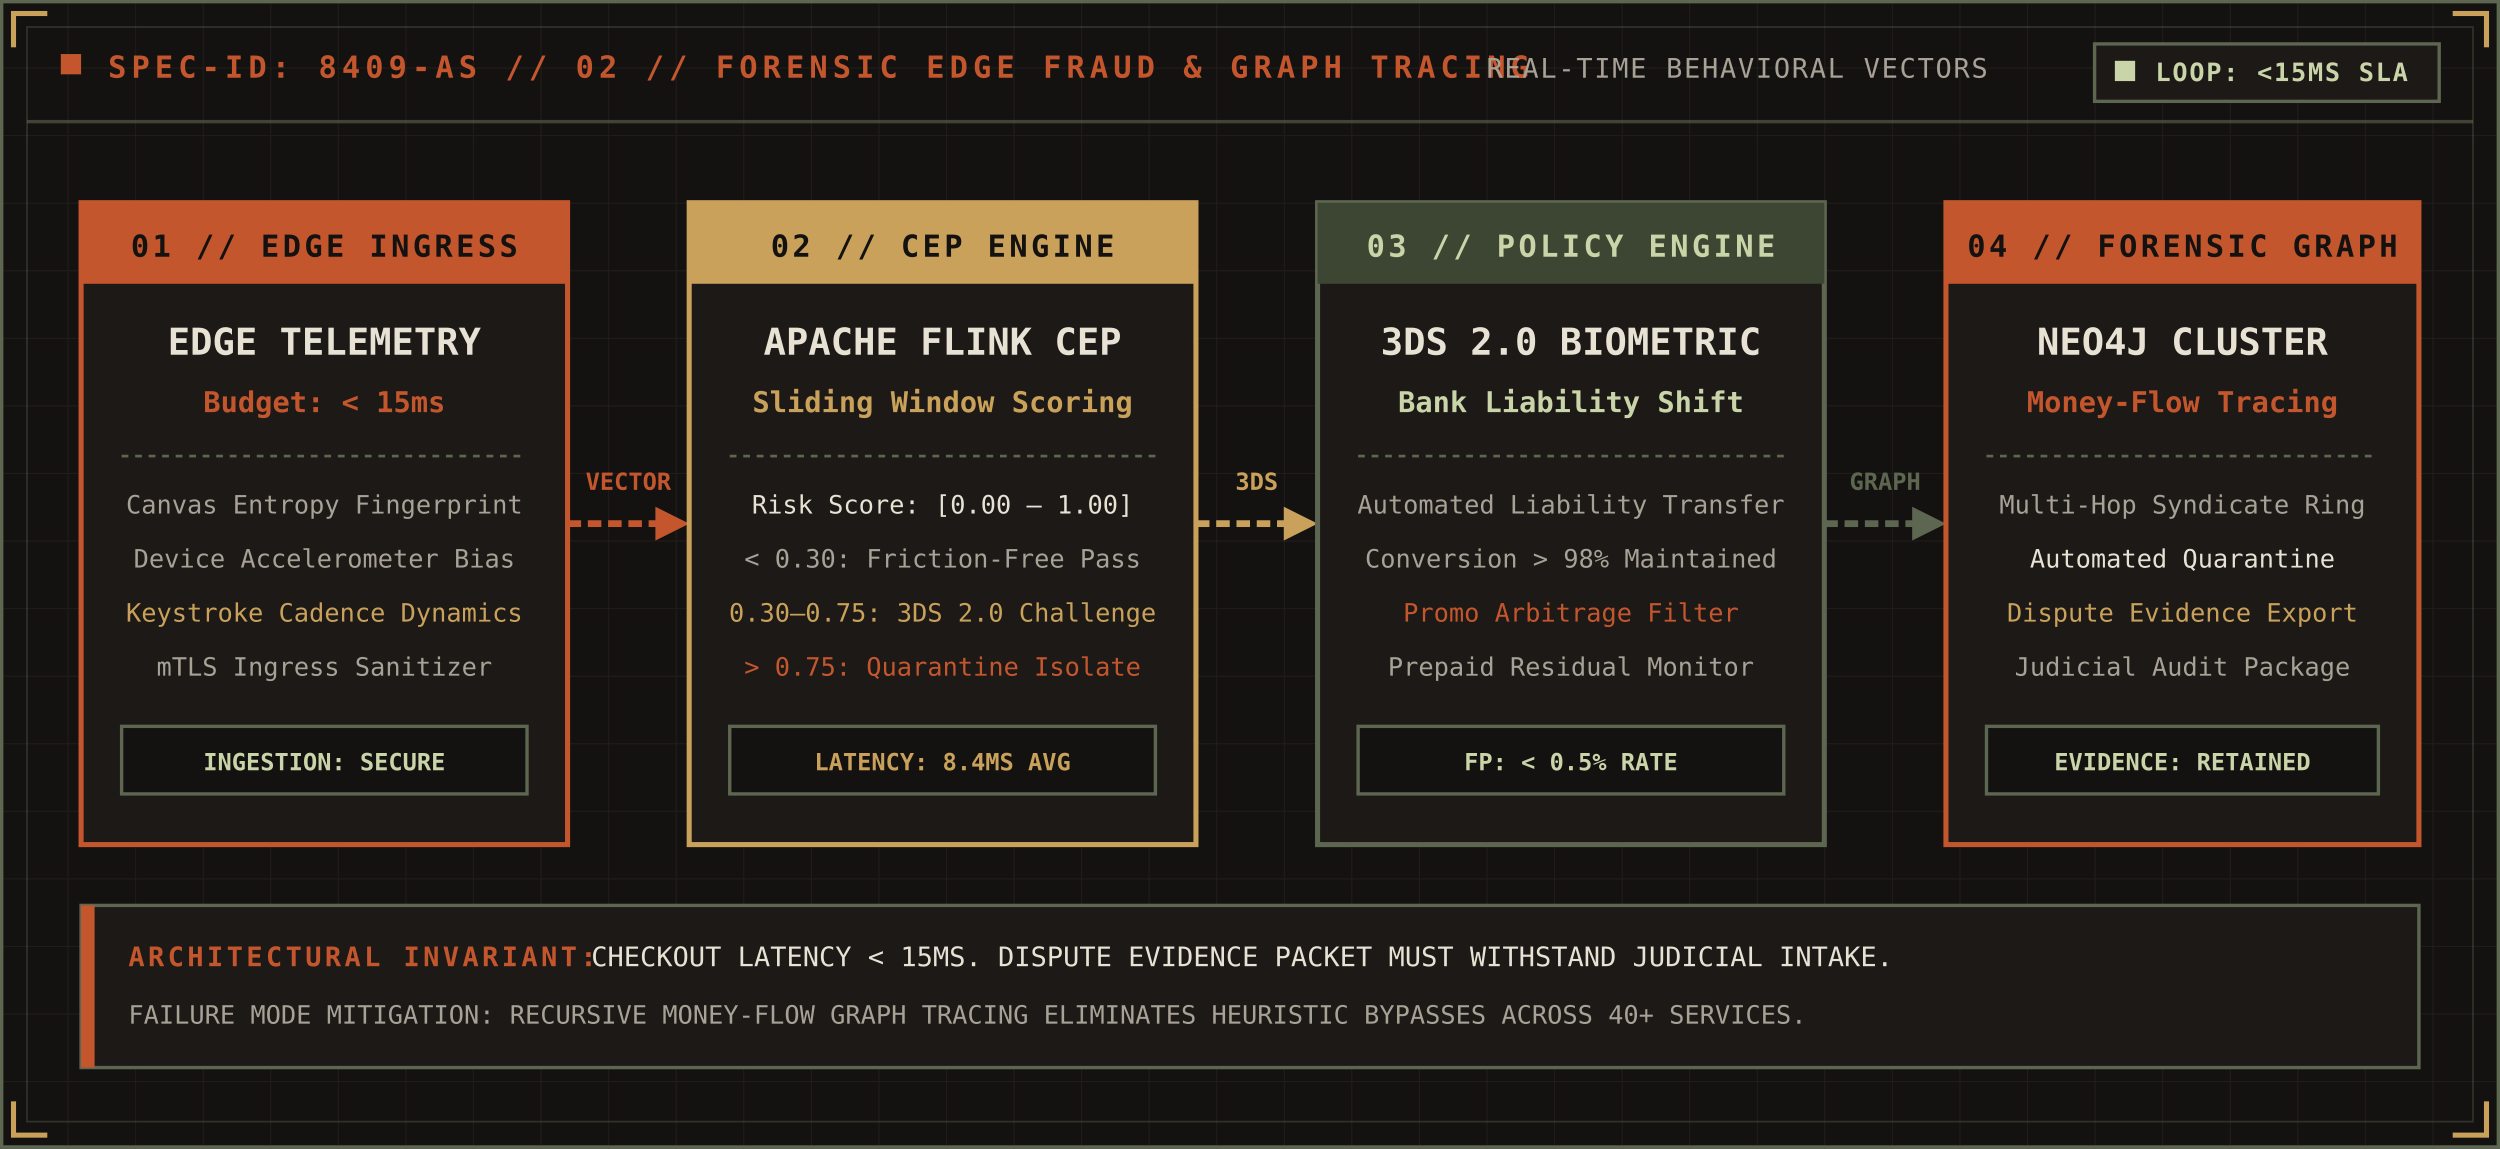
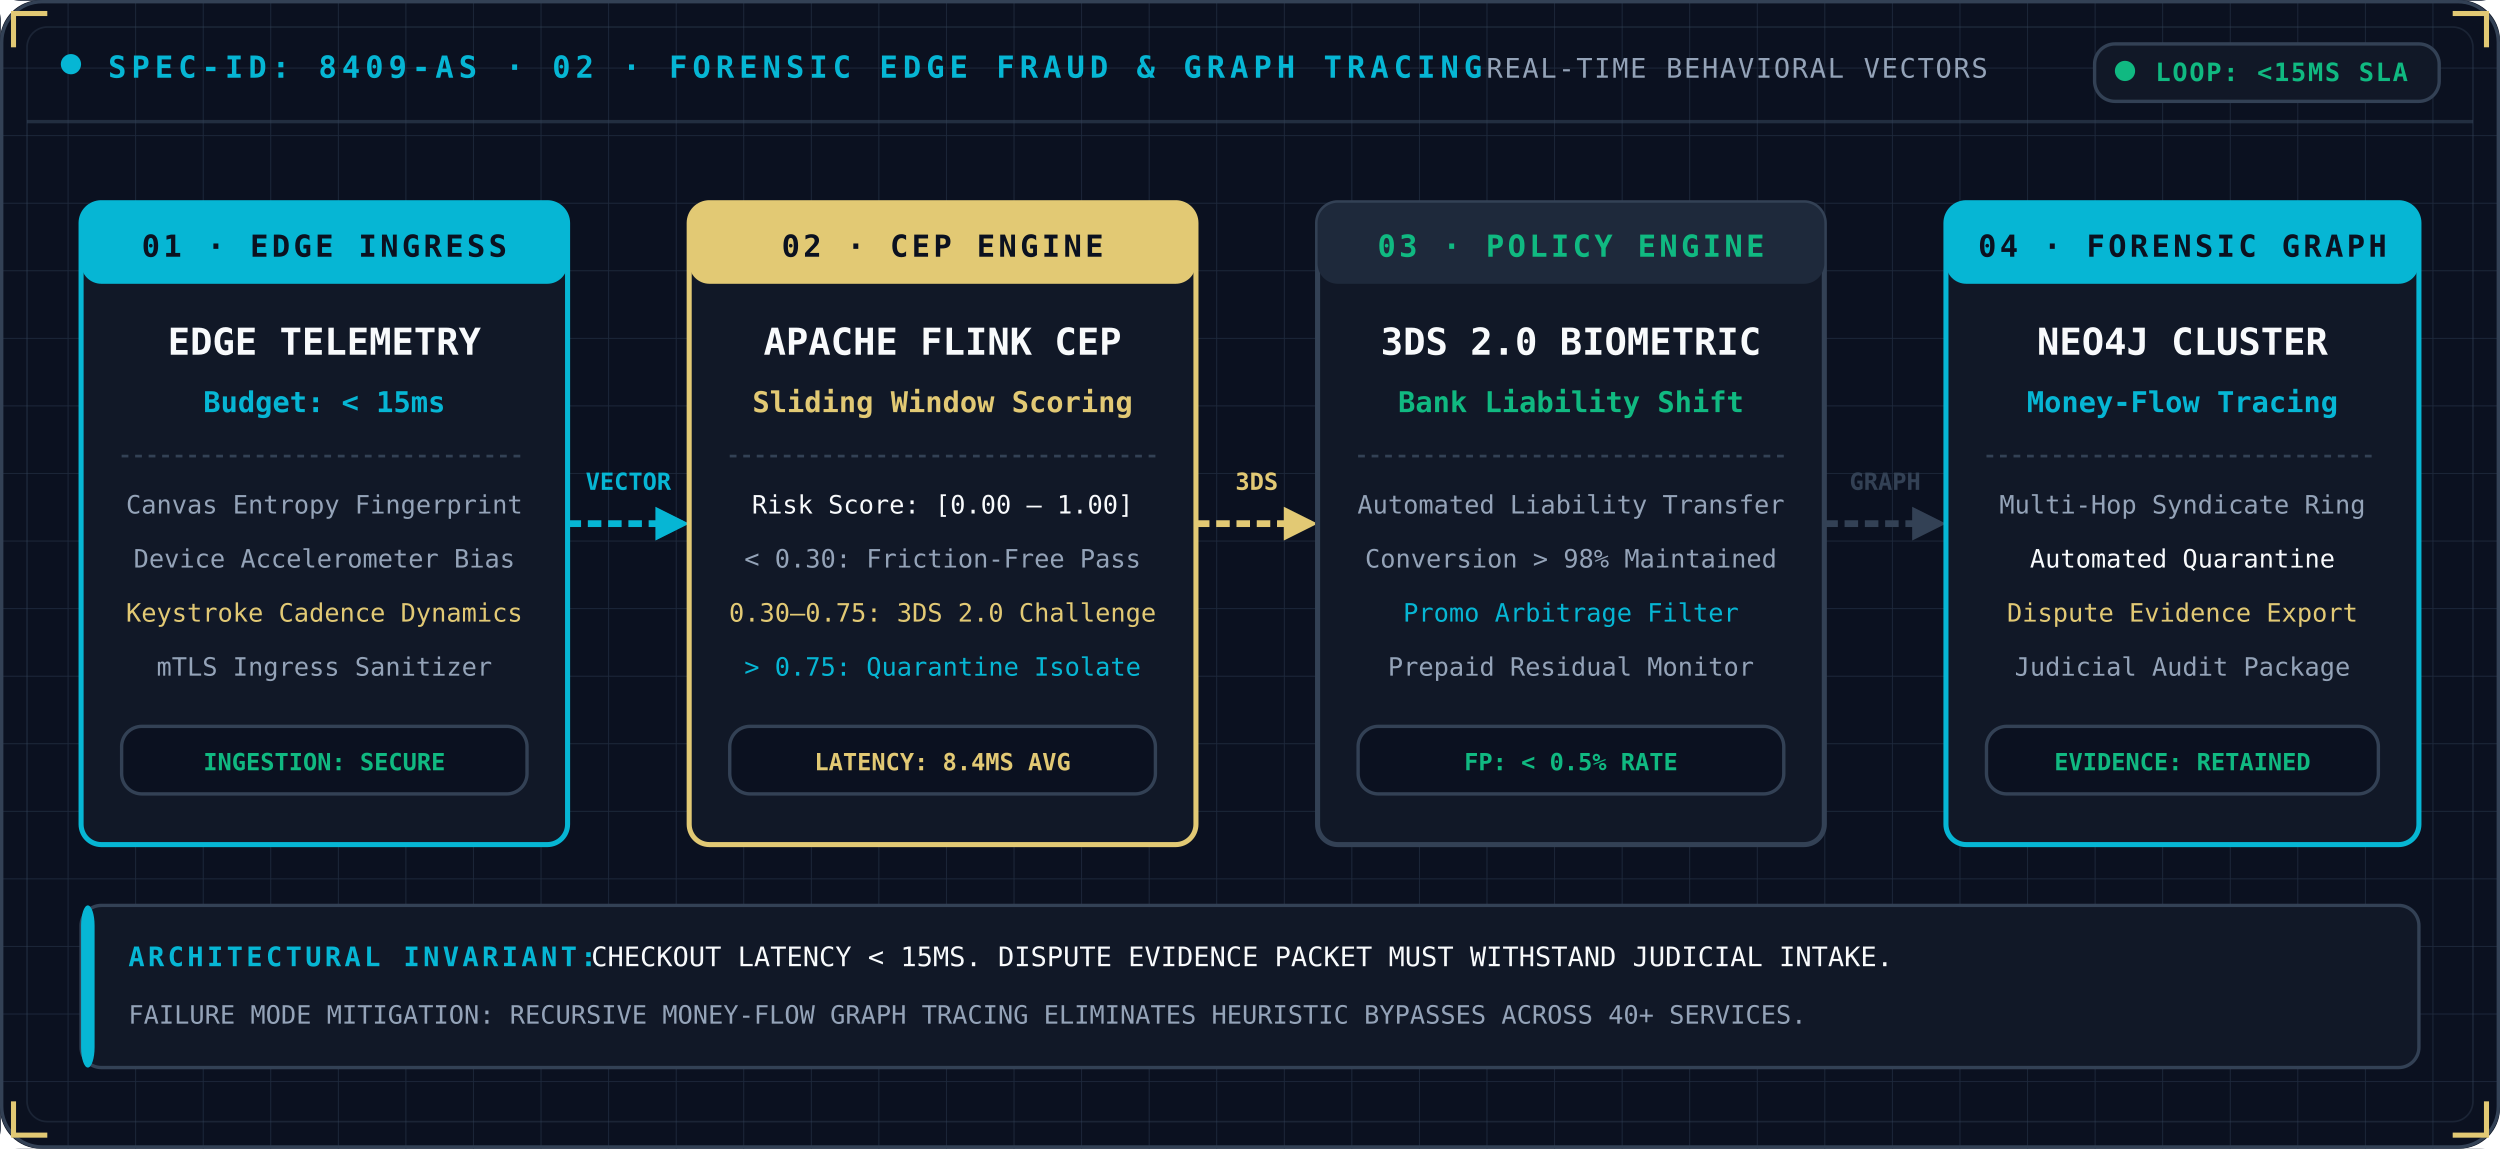
<svg xmlns="http://www.w3.org/2000/svg" viewBox="0 0 740 340" width="100%" height="100%" fill="none">
  <defs>
    <pattern id="grid-p2" width="20" height="20" patternUnits="userSpaceOnUse">
-       <path d="M 20 0 L 0 0 0 20" fill="none" stroke="#221e1a" stroke-width="0.5" />
+       <path d="M 20 0 L 0 0 0 20" fill="none" stroke="#1e293b" stroke-width="0.5" />
    </pattern>
    <style>
      text {
        font-family: 'IBM Plex Mono', monospace;
        user-select: none;
      }
    </style>
  </defs>
-   <rect width="740" height="340" fill="#141210" rx="0" />
-   <rect width="740" height="340" fill="url(#grid-p2)" rx="0" />
-   <rect x="0.5" y="0.5" width="739" height="339" stroke="#5c6650" stroke-width="1" rx="0" />
-   <rect x="8" y="8" width="724" height="324" stroke="#5c6650" stroke-width="0.5" stroke-opacity="0.4" rx="0" />
-   <path d="M 4 14 L 4 4 L 14 4" stroke="#c9a15a" stroke-width="1.5" fill="none" />
-   <path d="M 726 4 L 736 4 L 736 14" stroke="#c9a15a" stroke-width="1.5" fill="none" />
-   <path d="M 4 326 L 4 336 L 14 336" stroke="#c9a15a" stroke-width="1.5" fill="none" />
-   <path d="M 726 336 L 736 336 L 736 326" stroke="#c9a15a" stroke-width="1.5" fill="none" />
-   <line x1="8" y1="36" x2="732" y2="36" stroke="#5c6650" stroke-width="1" stroke-opacity="0.6" />
-   <rect x="18" y="16" width="6" height="6" fill="#c4562e" rx="0" />
-   <text x="32" y="23" fill="#c4562e" font-size="9" font-weight="700" letter-spacing="1.5">SPEC-ID: 8409-AS // 02 // FORENSIC EDGE FRAUD &amp; GRAPH TRACING</text>
-   <text x="440" y="23" fill="#a8a196" font-size="8" letter-spacing="0.5">REAL-TIME BEHAVIORAL VECTORS</text>
-   <rect x="620" y="13" width="102" height="17" fill="#1c1916" stroke="#5c6650" stroke-width="1" rx="0" />
-   <rect x="626" y="18" width="6" height="6" fill="#c9d4a8" rx="0" />
-   <text x="638" y="24" fill="#c9d4a8" font-size="7.5" font-weight="700" letter-spacing="0.5">LOOP: &lt;15MS SLA</text>
+   <rect width="740" height="340" fill="#0b1120" rx="12" />
+   <rect width="740" height="340" fill="url(#grid-p2)" rx="6" />
+   <rect x="0.5" y="0.5" width="739" height="339" stroke="#334155" stroke-width="1" rx="12" />
+   <rect x="8" y="8" width="724" height="324" stroke="#334155" stroke-width="0.5" stroke-opacity="0.4" rx="6" />
+   <path d="M 4 14 L 4 4 L 14 4" stroke="#e2c974" stroke-width="1.5" fill="none" />
+   <path d="M 726 4 L 736 4 L 736 14" stroke="#e2c974" stroke-width="1.5" fill="none" />
+   <path d="M 4 326 L 4 336 L 14 336" stroke="#e2c974" stroke-width="1.5" fill="none" />
+   <path d="M 726 336 L 736 336 L 736 326" stroke="#e2c974" stroke-width="1.5" fill="none" />
+   <line x1="8" y1="36" x2="732" y2="36" stroke="#334155" stroke-width="1" stroke-opacity="0.6" />
+   <rect x="18" y="16" width="6" height="6" fill="#06b6d4" rx="6" />
+   <text x="32" y="23" fill="#06b6d4" font-size="9" font-weight="700" letter-spacing="1.5">SPEC-ID: 8409-AS · 02 · FORENSIC EDGE FRAUD &amp; GRAPH TRACING</text>
+   <text x="440" y="23" fill="#94a3b8" font-size="8" letter-spacing="0.5">REAL-TIME BEHAVIORAL VECTORS</text>
+   <rect x="620" y="13" width="102" height="17" fill="#111827" stroke="#334155" stroke-width="1" rx="6" />
+   <rect x="626" y="18" width="6" height="6" fill="#10b981" rx="6" />
+   <text x="638" y="24" fill="#10b981" font-size="7.5" font-weight="700" letter-spacing="0.5">LOOP: &lt;15MS SLA</text>
  <g id="mod-telemetry">
-     <rect x="24" y="60" width="144" height="190" fill="#1c1916" stroke="#c4562e" stroke-width="1.5" rx="0" />
-     <rect x="24" y="60" width="144" height="24" fill="#c4562e" rx="0" />
-     <text x="96" y="76" fill="#141210" font-size="9" font-weight="700" text-anchor="middle" letter-spacing="1">01 // EDGE INGRESS</text>
-     <text x="96" y="105" fill="#e8e2d5" font-size="11" font-weight="700" text-anchor="middle">EDGE TELEMETRY</text>
-     <text x="96" y="122" fill="#c4562e" font-size="8.5" font-weight="700" text-anchor="middle">Budget: &lt; 15ms</text>
-     <line x1="36" y1="135" x2="156" y2="135" stroke="#5c6650" stroke-width="0.8" stroke-dasharray="2 2" />
-     <text x="96" y="152" fill="#a8a196" font-size="7.5" text-anchor="middle">Canvas Entropy Fingerprint</text>
-     <text x="96" y="168" fill="#a8a196" font-size="7.5" text-anchor="middle">Device Accelerometer Bias</text>
-     <text x="96" y="184" fill="#c9a15a" font-size="7.5" text-anchor="middle">Keystroke Cadence Dynamics</text>
-     <text x="96" y="200" fill="#a8a196" font-size="7.5" text-anchor="middle">mTLS Ingress Sanitizer</text>
-     <rect x="36" y="215" width="120" height="20" fill="#141210" stroke="#5c6650" stroke-width="1" rx="0" />
-     <text x="96" y="228" fill="#c9d4a8" font-size="7" font-weight="700" text-anchor="middle">INGESTION: SECURE</text>
+     <rect x="24" y="60" width="144" height="190" fill="#111827" stroke="#06b6d4" stroke-width="1.5" rx="6" />
+     <rect x="24" y="60" width="144" height="24" fill="#06b6d4" rx="6" />
+     <text x="96" y="76" fill="#0b1120" font-size="9" font-weight="700" text-anchor="middle" letter-spacing="1">01 · EDGE INGRESS</text>
+     <text x="96" y="105" fill="#f8fafc" font-size="11" font-weight="700" text-anchor="middle">EDGE TELEMETRY</text>
+     <text x="96" y="122" fill="#06b6d4" font-size="8.5" font-weight="700" text-anchor="middle">Budget: &lt; 15ms</text>
+     <line x1="36" y1="135" x2="156" y2="135" stroke="#334155" stroke-width="0.8" stroke-dasharray="2 2" />
+     <text x="96" y="152" fill="#94a3b8" font-size="7.5" text-anchor="middle">Canvas Entropy Fingerprint</text>
+     <text x="96" y="168" fill="#94a3b8" font-size="7.5" text-anchor="middle">Device Accelerometer Bias</text>
+     <text x="96" y="184" fill="#e2c974" font-size="7.5" text-anchor="middle">Keystroke Cadence Dynamics</text>
+     <text x="96" y="200" fill="#94a3b8" font-size="7.5" text-anchor="middle">mTLS Ingress Sanitizer</text>
+     <rect x="36" y="215" width="120" height="20" fill="#0b1120" stroke="#334155" stroke-width="1" rx="6" />
+     <text x="96" y="228" fill="#10b981" font-size="7" font-weight="700" text-anchor="middle">INGESTION: SECURE</text>
  </g>
-   <path d="M 168 155 L 202 155" stroke="#c4562e" stroke-width="2" stroke-dasharray="4 2" />
-   <polygon points="204,155 194,150 194,160" fill="#c4562e" />
-   <text x="186" y="145" fill="#c4562e" font-size="7" font-weight="700" text-anchor="middle">VECTOR</text>
+   <path d="M 168 155 L 202 155" stroke="#06b6d4" stroke-width="2" stroke-dasharray="4 2" />
+   <polygon points="204,155 194,150 194,160" fill="#06b6d4" />
+   <text x="186" y="145" fill="#06b6d4" font-size="7" font-weight="700" text-anchor="middle">VECTOR</text>
  <g id="mod-scoring">
-     <rect x="204" y="60" width="150" height="190" fill="#1c1916" stroke="#c9a15a" stroke-width="1.5" rx="0" />
-     <rect x="204" y="60" width="150" height="24" fill="#c9a15a" rx="0" />
-     <text x="279" y="76" fill="#141210" font-size="9" font-weight="700" text-anchor="middle" letter-spacing="1">02 // CEP ENGINE</text>
-     <text x="279" y="105" fill="#e8e2d5" font-size="11" font-weight="700" text-anchor="middle">APACHE FLINK CEP</text>
-     <text x="279" y="122" fill="#c9a15a" font-size="8.5" font-weight="700" text-anchor="middle">Sliding Window Scoring</text>
-     <line x1="216" y1="135" x2="342" y2="135" stroke="#5c6650" stroke-width="0.8" stroke-dasharray="2 2" />
-     <text x="279" y="152" fill="#e8e2d5" font-size="7.5" text-anchor="middle">Risk Score: [0.00 – 1.00]</text>
-     <text x="279" y="168" fill="#a8a196" font-size="7.5" text-anchor="middle">&lt; 0.30: Friction-Free Pass</text>
-     <text x="279" y="184" fill="#c9a15a" font-size="7.5" text-anchor="middle">0.30–0.75: 3DS 2.0 Challenge</text>
-     <text x="279" y="200" fill="#c4562e" font-size="7.5" text-anchor="middle">&gt; 0.75: Quarantine Isolate</text>
-     <rect x="216" y="215" width="126" height="20" fill="#141210" stroke="#5c6650" stroke-width="1" rx="0" />
-     <text x="279" y="228" fill="#c9a15a" font-size="7" font-weight="700" text-anchor="middle">LATENCY: 8.4MS AVG</text>
+     <rect x="204" y="60" width="150" height="190" fill="#111827" stroke="#e2c974" stroke-width="1.5" rx="6" />
+     <rect x="204" y="60" width="150" height="24" fill="#e2c974" rx="6" />
+     <text x="279" y="76" fill="#0b1120" font-size="9" font-weight="700" text-anchor="middle" letter-spacing="1">02 · CEP ENGINE</text>
+     <text x="279" y="105" fill="#f8fafc" font-size="11" font-weight="700" text-anchor="middle">APACHE FLINK CEP</text>
+     <text x="279" y="122" fill="#e2c974" font-size="8.5" font-weight="700" text-anchor="middle">Sliding Window Scoring</text>
+     <line x1="216" y1="135" x2="342" y2="135" stroke="#334155" stroke-width="0.8" stroke-dasharray="2 2" />
+     <text x="279" y="152" fill="#f8fafc" font-size="7.5" text-anchor="middle">Risk Score: [0.00 – 1.00]</text>
+     <text x="279" y="168" fill="#94a3b8" font-size="7.5" text-anchor="middle">&lt; 0.30: Friction-Free Pass</text>
+     <text x="279" y="184" fill="#e2c974" font-size="7.5" text-anchor="middle">0.30–0.75: 3DS 2.0 Challenge</text>
+     <text x="279" y="200" fill="#06b6d4" font-size="7.5" text-anchor="middle">&gt; 0.75: Quarantine Isolate</text>
+     <rect x="216" y="215" width="126" height="20" fill="#0b1120" stroke="#334155" stroke-width="1" rx="6" />
+     <text x="279" y="228" fill="#e2c974" font-size="7" font-weight="700" text-anchor="middle">LATENCY: 8.4MS AVG</text>
  </g>
-   <path d="M 354 155 L 388 155" stroke="#c9a15a" stroke-width="2" stroke-dasharray="4 2" />
-   <polygon points="390,155 380,150 380,160" fill="#c9a15a" />
-   <text x="372" y="145" fill="#c9a15a" font-size="7" font-weight="700" text-anchor="middle">3DS</text>
+   <path d="M 354 155 L 388 155" stroke="#e2c974" stroke-width="2" stroke-dasharray="4 2" />
+   <polygon points="390,155 380,150 380,160" fill="#e2c974" />
+   <text x="372" y="145" fill="#e2c974" font-size="7" font-weight="700" text-anchor="middle">3DS</text>
  <g id="mod-policy">
-     <rect x="390" y="60" width="150" height="190" fill="#1c1916" stroke="#5c6650" stroke-width="1.5" rx="0" />
-     <rect x="390" y="60" width="150" height="24" fill="#3d4632" rx="0" />
-     <text x="465" y="76" fill="#c9d4a8" font-size="9" font-weight="700" text-anchor="middle" letter-spacing="1">03 // POLICY ENGINE</text>
-     <text x="465" y="105" fill="#e8e2d5" font-size="11" font-weight="700" text-anchor="middle">3DS 2.0 BIOMETRIC</text>
-     <text x="465" y="122" fill="#c9d4a8" font-size="8.5" font-weight="700" text-anchor="middle">Bank Liability Shift</text>
-     <line x1="402" y1="135" x2="528" y2="135" stroke="#5c6650" stroke-width="0.8" stroke-dasharray="2 2" />
-     <text x="465" y="152" fill="#a8a196" font-size="7.5" text-anchor="middle">Automated Liability Transfer</text>
-     <text x="465" y="168" fill="#a8a196" font-size="7.5" text-anchor="middle">Conversion &gt; 98% Maintained</text>
-     <text x="465" y="184" fill="#c4562e" font-size="7.5" text-anchor="middle">Promo Arbitrage Filter</text>
-     <text x="465" y="200" fill="#a8a196" font-size="7.5" text-anchor="middle">Prepaid Residual Monitor</text>
-     <rect x="402" y="215" width="126" height="20" fill="#141210" stroke="#5c6650" stroke-width="1" rx="0" />
-     <text x="465" y="228" fill="#c9d4a8" font-size="7" font-weight="700" text-anchor="middle">FP: &lt; 0.5% RATE</text>
+     <rect x="390" y="60" width="150" height="190" fill="#111827" stroke="#334155" stroke-width="1.5" rx="6" />
+     <rect x="390" y="60" width="150" height="24" fill="#1e293b" rx="6" />
+     <text x="465" y="76" fill="#10b981" font-size="9" font-weight="700" text-anchor="middle" letter-spacing="1">03 · POLICY ENGINE</text>
+     <text x="465" y="105" fill="#f8fafc" font-size="11" font-weight="700" text-anchor="middle">3DS 2.0 BIOMETRIC</text>
+     <text x="465" y="122" fill="#10b981" font-size="8.5" font-weight="700" text-anchor="middle">Bank Liability Shift</text>
+     <line x1="402" y1="135" x2="528" y2="135" stroke="#334155" stroke-width="0.8" stroke-dasharray="2 2" />
+     <text x="465" y="152" fill="#94a3b8" font-size="7.5" text-anchor="middle">Automated Liability Transfer</text>
+     <text x="465" y="168" fill="#94a3b8" font-size="7.5" text-anchor="middle">Conversion &gt; 98% Maintained</text>
+     <text x="465" y="184" fill="#06b6d4" font-size="7.5" text-anchor="middle">Promo Arbitrage Filter</text>
+     <text x="465" y="200" fill="#94a3b8" font-size="7.5" text-anchor="middle">Prepaid Residual Monitor</text>
+     <rect x="402" y="215" width="126" height="20" fill="#0b1120" stroke="#334155" stroke-width="1" rx="6" />
+     <text x="465" y="228" fill="#10b981" font-size="7" font-weight="700" text-anchor="middle">FP: &lt; 0.5% RATE</text>
  </g>
-   <path d="M 540 155 L 574 155" stroke="#5c6650" stroke-width="2" stroke-dasharray="4 2" />
-   <polygon points="576,155 566,150 566,160" fill="#5c6650" />
-   <text x="558" y="145" fill="#5c6650" font-size="7" font-weight="700" text-anchor="middle">GRAPH</text>
+   <path d="M 540 155 L 574 155" stroke="#334155" stroke-width="2" stroke-dasharray="4 2" />
+   <polygon points="576,155 566,150 566,160" fill="#334155" />
+   <text x="558" y="145" fill="#334155" font-size="7" font-weight="700" text-anchor="middle">GRAPH</text>
  <g id="mod-graph">
-     <rect x="576" y="60" width="140" height="190" fill="#1c1916" stroke="#c4562e" stroke-width="1.5" rx="0" />
-     <rect x="576" y="60" width="140" height="24" fill="#c4562e" rx="0" />
-     <text x="646" y="76" fill="#141210" font-size="9" font-weight="700" text-anchor="middle" letter-spacing="1">04 // FORENSIC GRAPH</text>
-     <text x="646" y="105" fill="#e8e2d5" font-size="11" font-weight="700" text-anchor="middle">NEO4J CLUSTER</text>
-     <text x="646" y="122" fill="#c4562e" font-size="8.5" font-weight="700" text-anchor="middle">Money-Flow Tracing</text>
-     <line x1="588" y1="135" x2="704" y2="135" stroke="#5c6650" stroke-width="0.8" stroke-dasharray="2 2" />
-     <text x="646" y="152" fill="#a8a196" font-size="7.5" text-anchor="middle">Multi-Hop Syndicate Ring</text>
-     <text x="646" y="168" fill="#e8e2d5" font-size="7.5" text-anchor="middle">Automated Quarantine</text>
-     <text x="646" y="184" fill="#c9a15a" font-size="7.5" text-anchor="middle">Dispute Evidence Export</text>
-     <text x="646" y="200" fill="#a8a196" font-size="7.5" text-anchor="middle">Judicial Audit Package</text>
-     <rect x="588" y="215" width="116" height="20" fill="#141210" stroke="#5c6650" stroke-width="1" rx="0" />
-     <text x="646" y="228" fill="#c9d4a8" font-size="7" font-weight="700" text-anchor="middle">EVIDENCE: RETAINED</text>
+     <rect x="576" y="60" width="140" height="190" fill="#111827" stroke="#06b6d4" stroke-width="1.5" rx="6" />
+     <rect x="576" y="60" width="140" height="24" fill="#06b6d4" rx="6" />
+     <text x="646" y="76" fill="#0b1120" font-size="9" font-weight="700" text-anchor="middle" letter-spacing="1">04 · FORENSIC GRAPH</text>
+     <text x="646" y="105" fill="#f8fafc" font-size="11" font-weight="700" text-anchor="middle">NEO4J CLUSTER</text>
+     <text x="646" y="122" fill="#06b6d4" font-size="8.5" font-weight="700" text-anchor="middle">Money-Flow Tracing</text>
+     <line x1="588" y1="135" x2="704" y2="135" stroke="#334155" stroke-width="0.8" stroke-dasharray="2 2" />
+     <text x="646" y="152" fill="#94a3b8" font-size="7.5" text-anchor="middle">Multi-Hop Syndicate Ring</text>
+     <text x="646" y="168" fill="#f8fafc" font-size="7.5" text-anchor="middle">Automated Quarantine</text>
+     <text x="646" y="184" fill="#e2c974" font-size="7.5" text-anchor="middle">Dispute Evidence Export</text>
+     <text x="646" y="200" fill="#94a3b8" font-size="7.5" text-anchor="middle">Judicial Audit Package</text>
+     <rect x="588" y="215" width="116" height="20" fill="#0b1120" stroke="#334155" stroke-width="1" rx="6" />
+     <text x="646" y="228" fill="#10b981" font-size="7" font-weight="700" text-anchor="middle">EVIDENCE: RETAINED</text>
  </g>
-   <rect x="24" y="268" width="692" height="48" fill="#1c1916" stroke="#5c6650" stroke-width="1" rx="0" />
-   <rect x="24" y="268" width="4" height="48" fill="#c4562e" rx="0" />
-   <text x="38" y="286" fill="#c4562e" font-size="8" font-weight="700" letter-spacing="1">ARCHITECTURAL INVARIANT:</text>
-   <text x="175" y="286" fill="#e8e2d5" font-size="8">CHECKOUT LATENCY &lt; 15MS. DISPUTE EVIDENCE PACKET MUST WITHSTAND JUDICIAL INTAKE.</text>
-   <text x="38" y="303" fill="#a8a196" font-size="7.5">FAILURE MODE MITIGATION: RECURSIVE MONEY-FLOW GRAPH TRACING ELIMINATES HEURISTIC BYPASSES ACROSS 40+ SERVICES.</text>
+   <rect x="24" y="268" width="692" height="48" fill="#111827" stroke="#334155" stroke-width="1" rx="6" />
+   <rect x="24" y="268" width="4" height="48" fill="#06b6d4" rx="6" />
+   <text x="38" y="286" fill="#06b6d4" font-size="8" font-weight="700" letter-spacing="1">ARCHITECTURAL INVARIANT:</text>
+   <text x="175" y="286" fill="#f8fafc" font-size="8">CHECKOUT LATENCY &lt; 15MS. DISPUTE EVIDENCE PACKET MUST WITHSTAND JUDICIAL INTAKE.</text>
+   <text x="38" y="303" fill="#94a3b8" font-size="7.5">FAILURE MODE MITIGATION: RECURSIVE MONEY-FLOW GRAPH TRACING ELIMINATES HEURISTIC BYPASSES ACROSS 40+ SERVICES.</text>
</svg>
